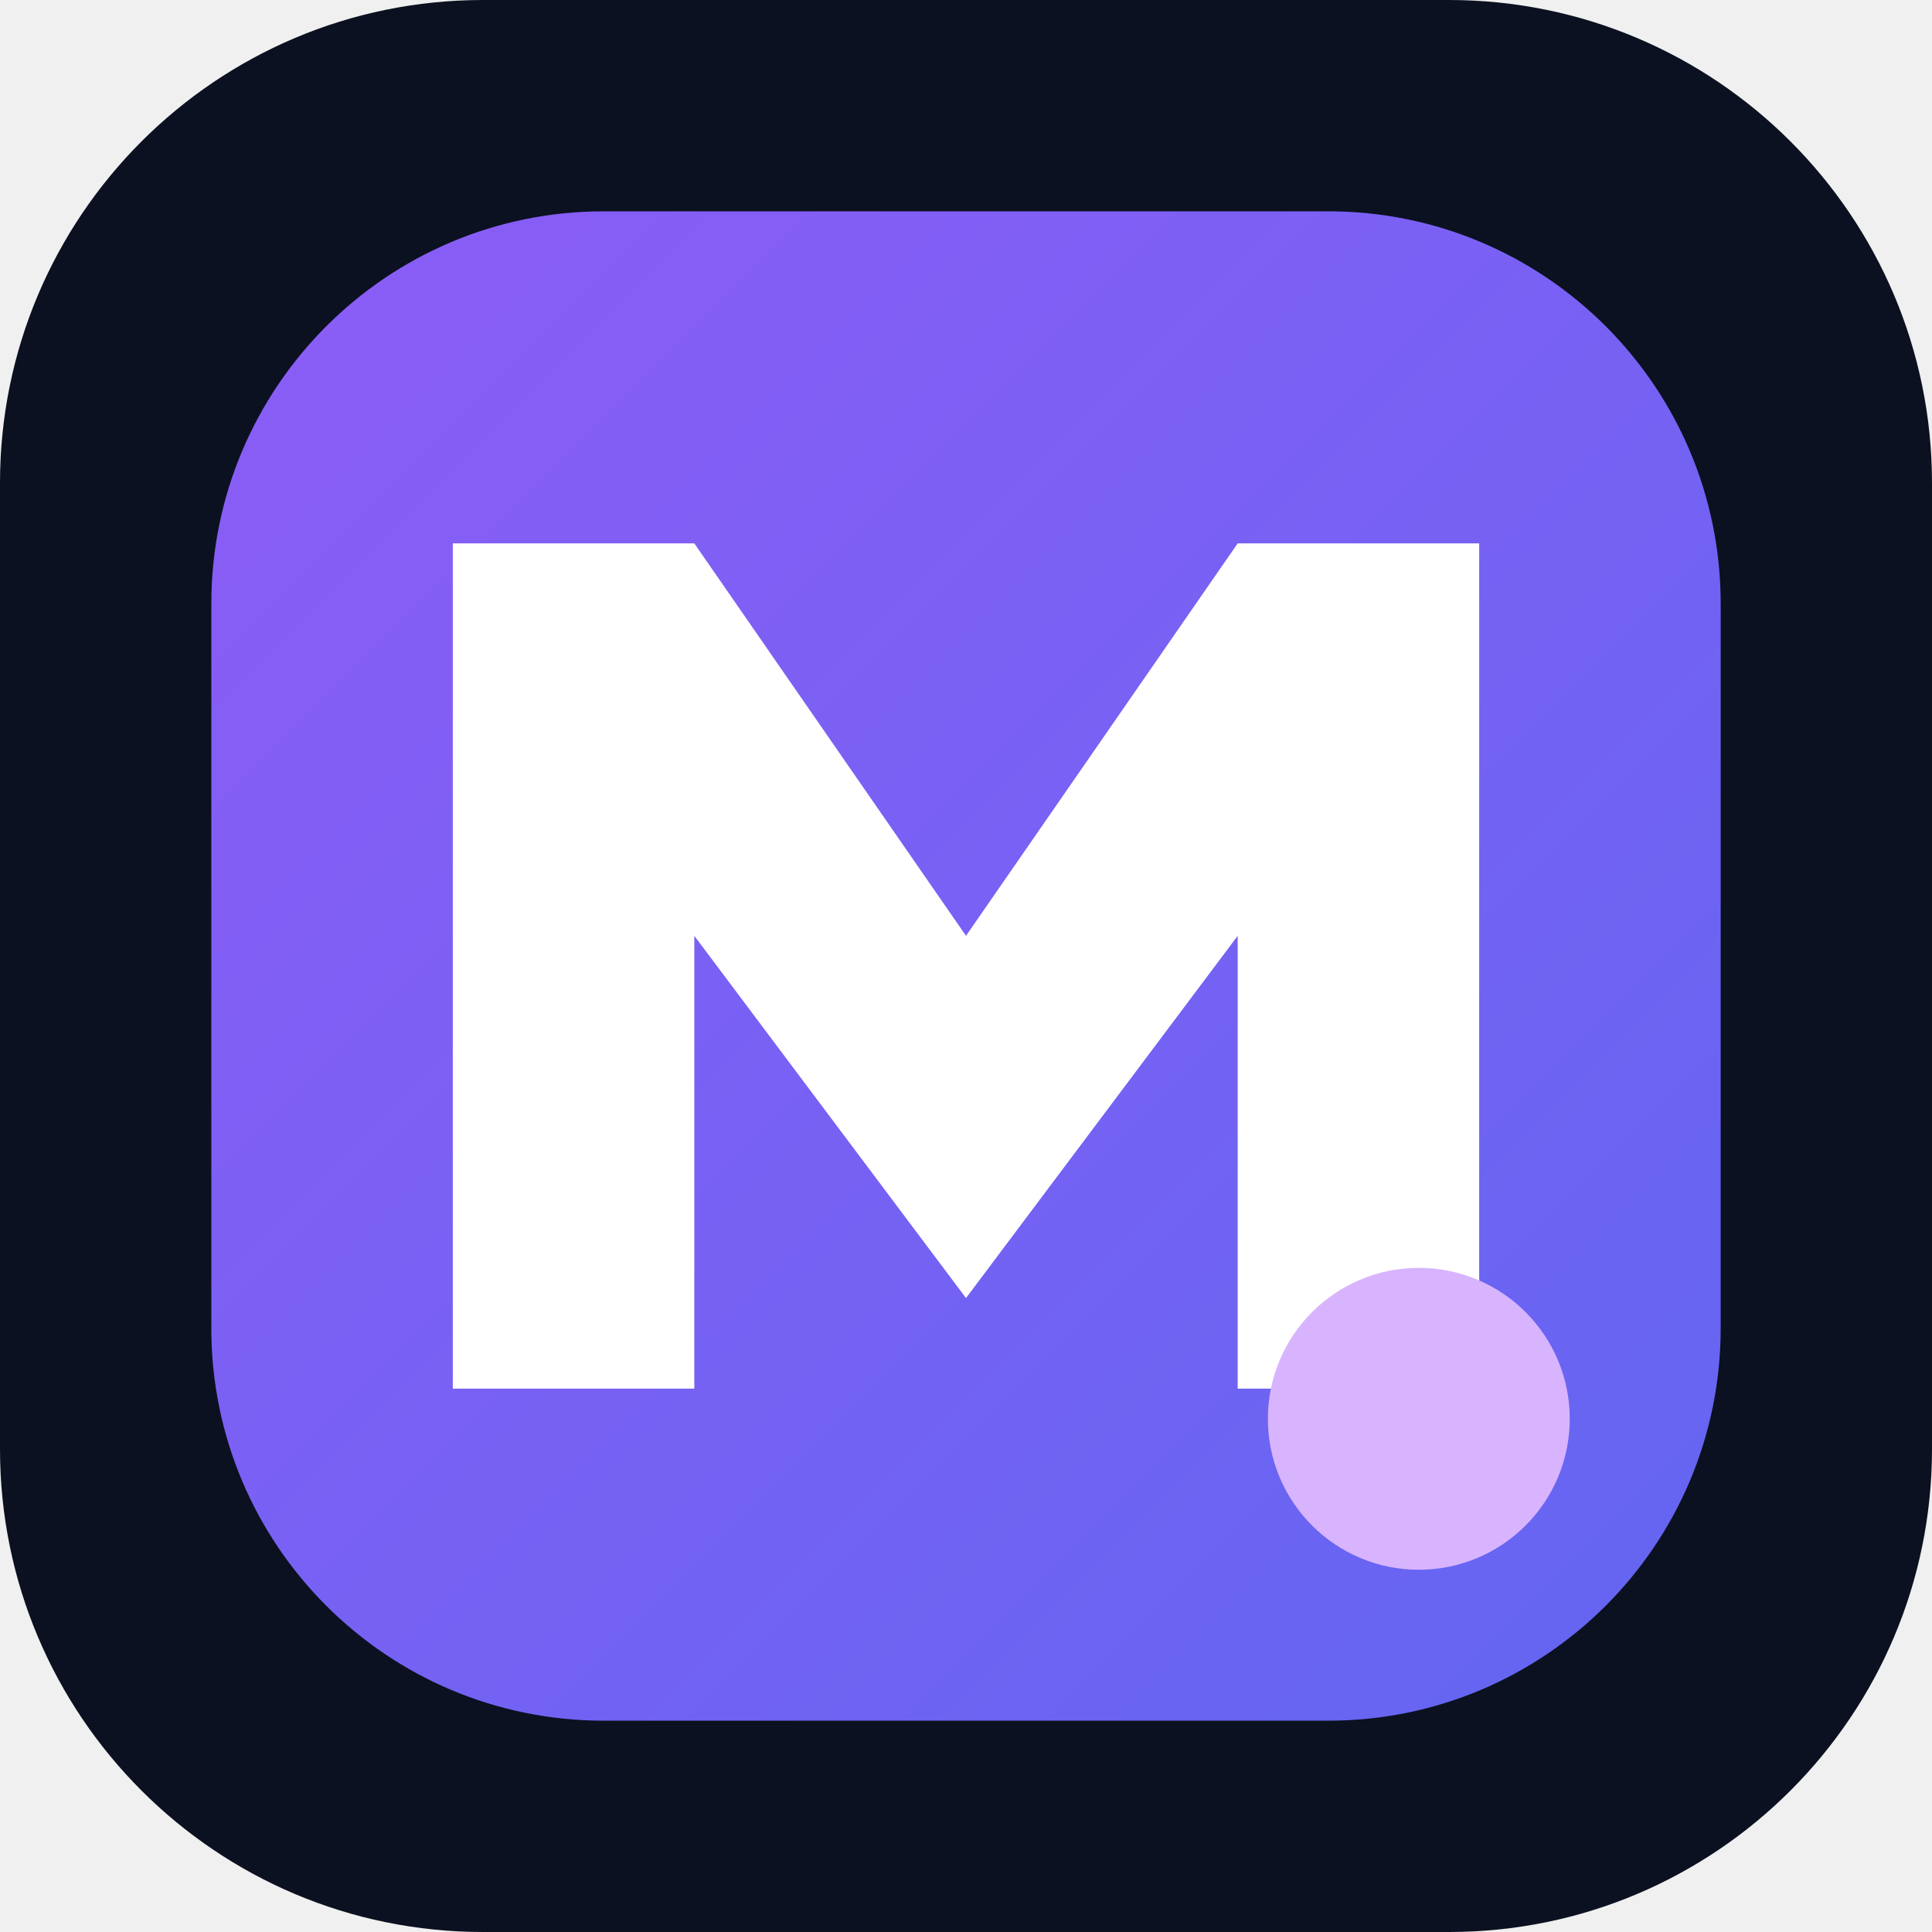
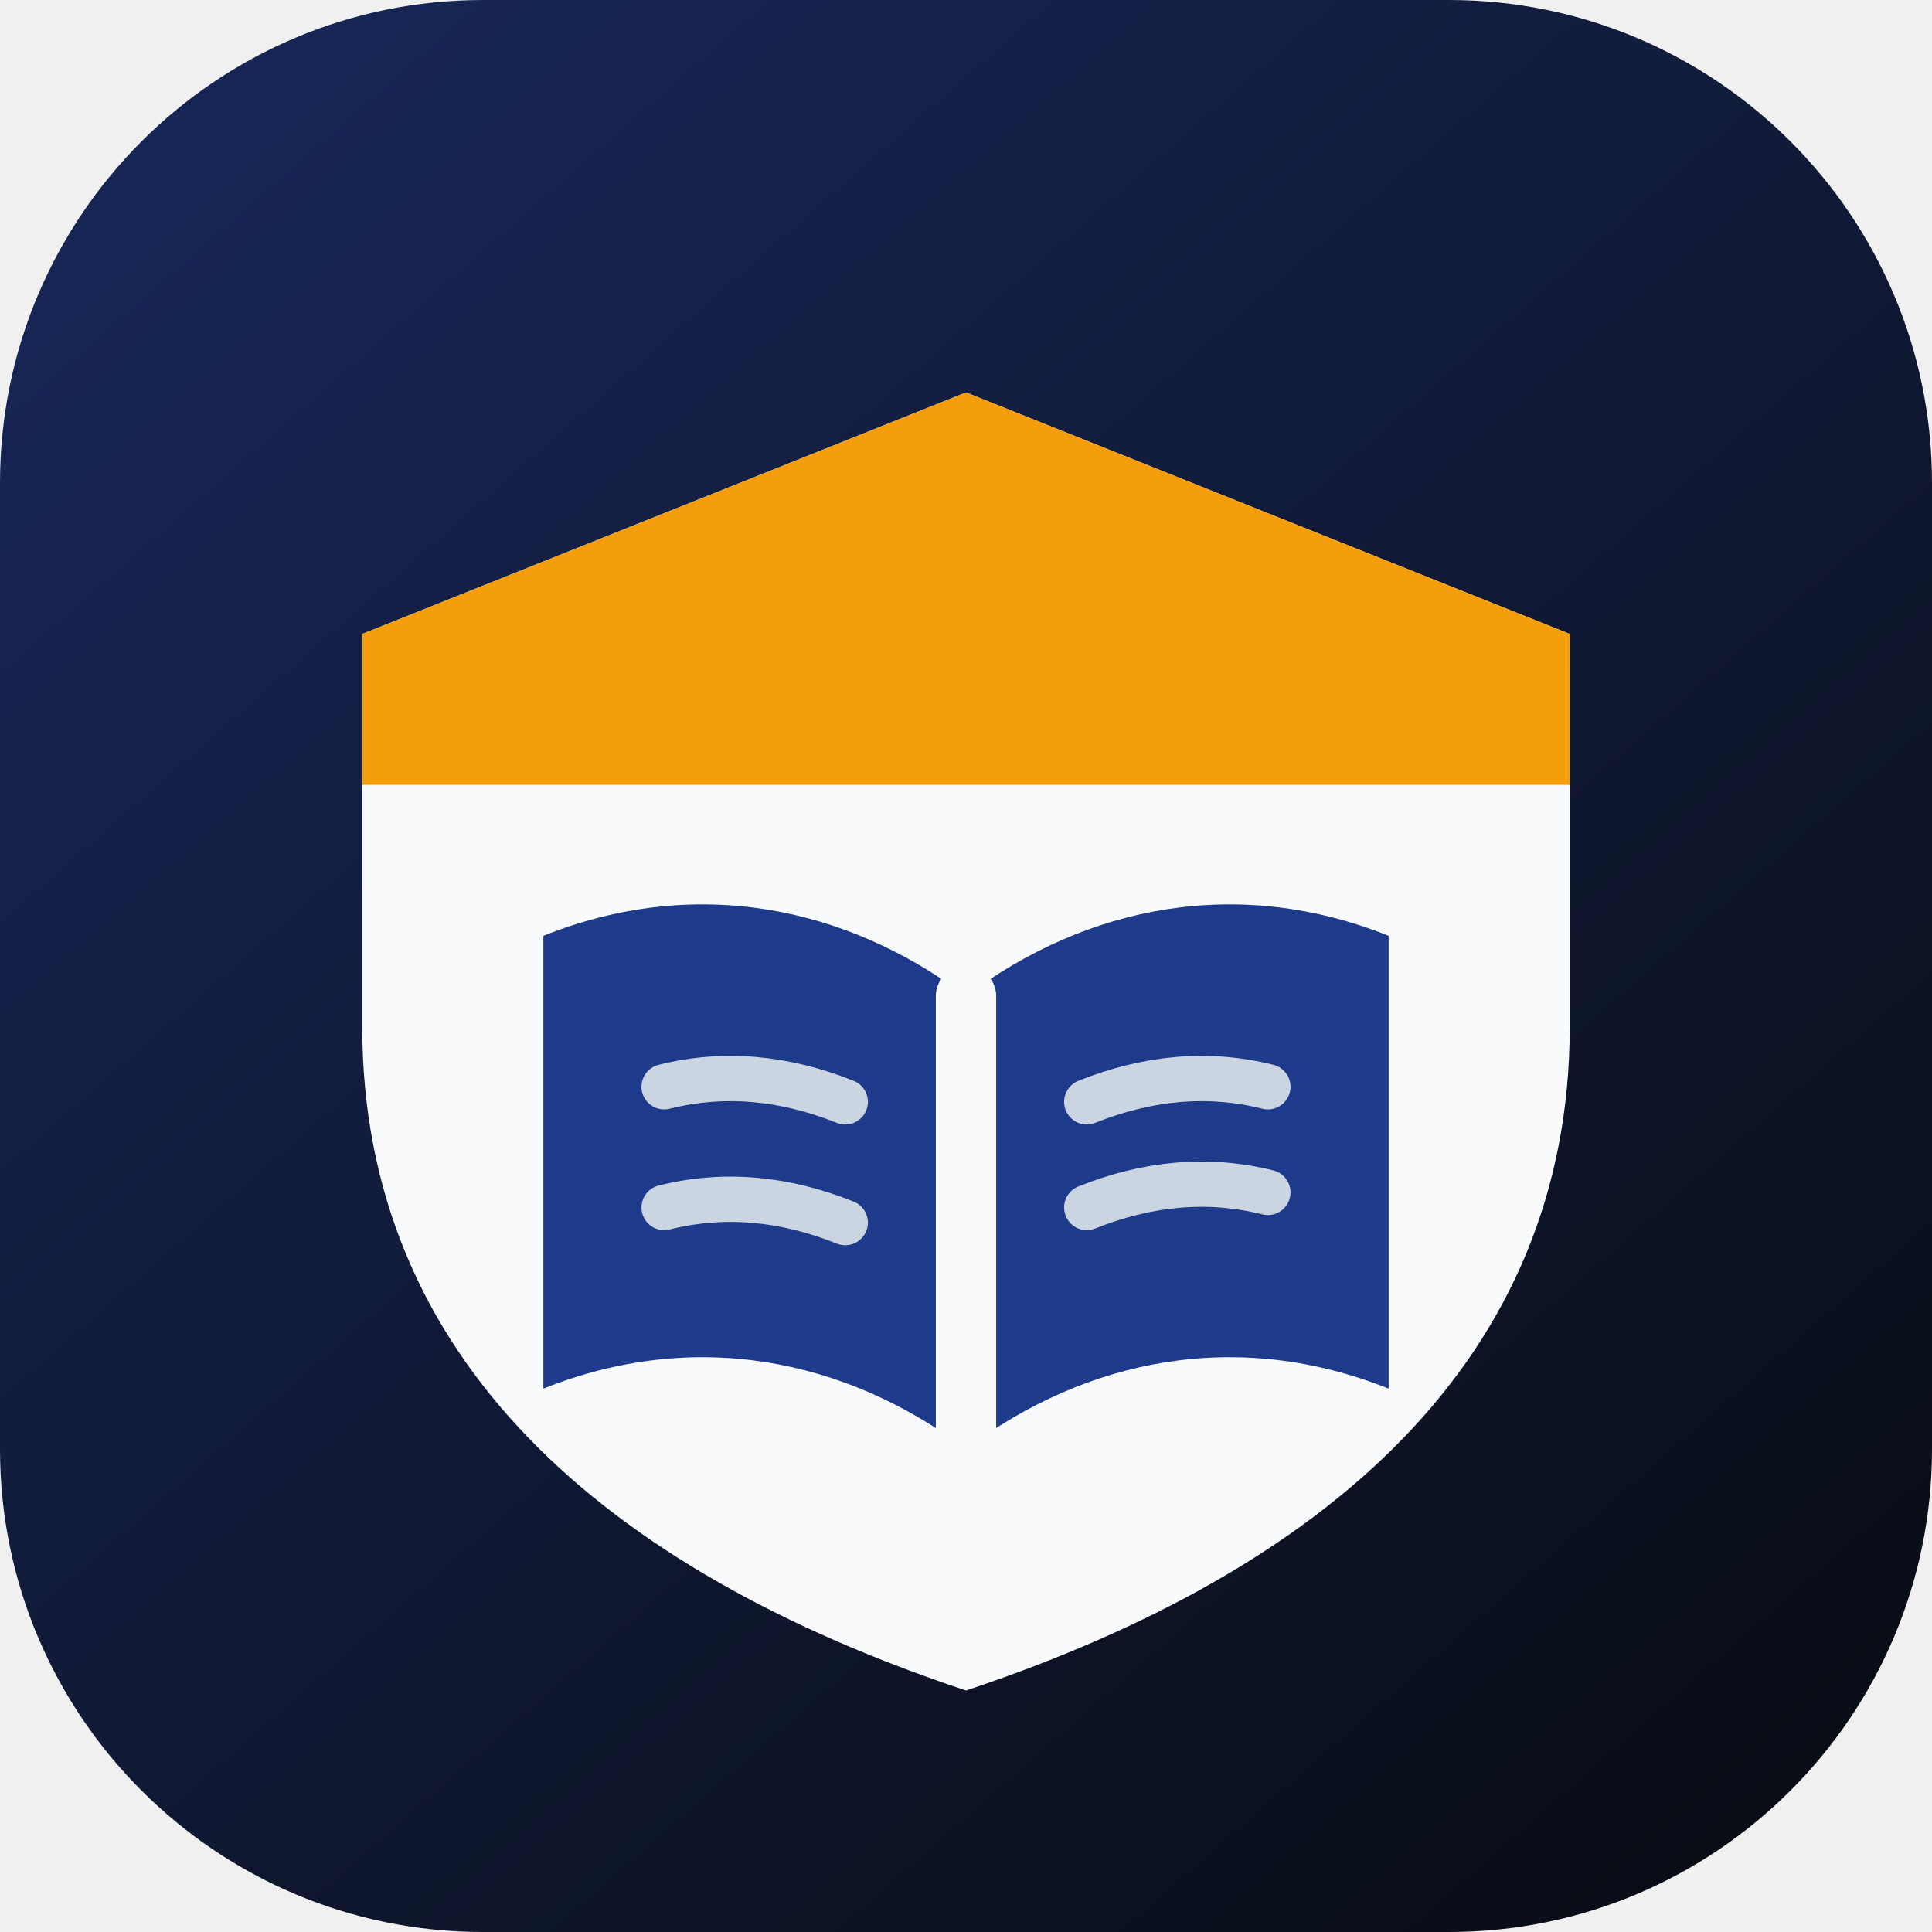
<svg xmlns="http://www.w3.org/2000/svg" viewBox="0 0 64 64">
  <defs>
-     <linearGradient id="g" x1="8" y1="8" x2="56" y2="56" gradientUnits="userSpaceOnUse">
-       <stop stop-color="#8b5cf6" />
-       <stop offset="1" stop-color="#6366f1" />
+     <linearGradient id="bg" x1="8" y1="5" x2="57" y2="61" gradientUnits="userSpaceOnUse">
+       <stop stop-color="#172554" />
+       <stop offset="1" stop-color="#090d16" />
    </linearGradient>
  </defs>
-   <rect width="64" height="64" rx="16" fill="#0b1120" />
-   <rect x="7" y="7" width="50" height="50" rx="13" fill="url(#g)" />
-   <path d="M15 46V18h8l9 13 9-13h8v28h-8V31l-9 12-9-12v15z" fill="white" />
-   <circle cx="47" cy="47" r="5" fill="#d8b4fe" />
+   <rect width="64" height="64" rx="16" fill="url(#bg)" />
+   <path d="M32 13 52 21v13c0 11-8 18-20 22C20 52 12 45 12 34V21l20-8Z" fill="#f8fafc" />
+   <path d="M32 13 52 21v5H12v-5l20-8Z" fill="#f59e0b" />
+   <path d="M18 31c5-2 10-1 14 2v15c-4-3-9-4-14-2V31Zm28 0c-5-2-10-1-14 2v15c4-3 9-4 14-2V31Z" fill="#1e3a8a" />
+   <path d="M32 33v15" stroke="#f8fafc" stroke-width="2" stroke-linecap="round" />
+   <path d="M22 36c2-.5 4-.3 6 .5M22 40c2-.5 4-.3 6 .5m8-4c2-.8 4-1 6-.5m-6 4c2-.8 4-1 6-.5" fill="none" stroke="#cbd5e1" stroke-width="1.5" stroke-linecap="round" />
</svg>
